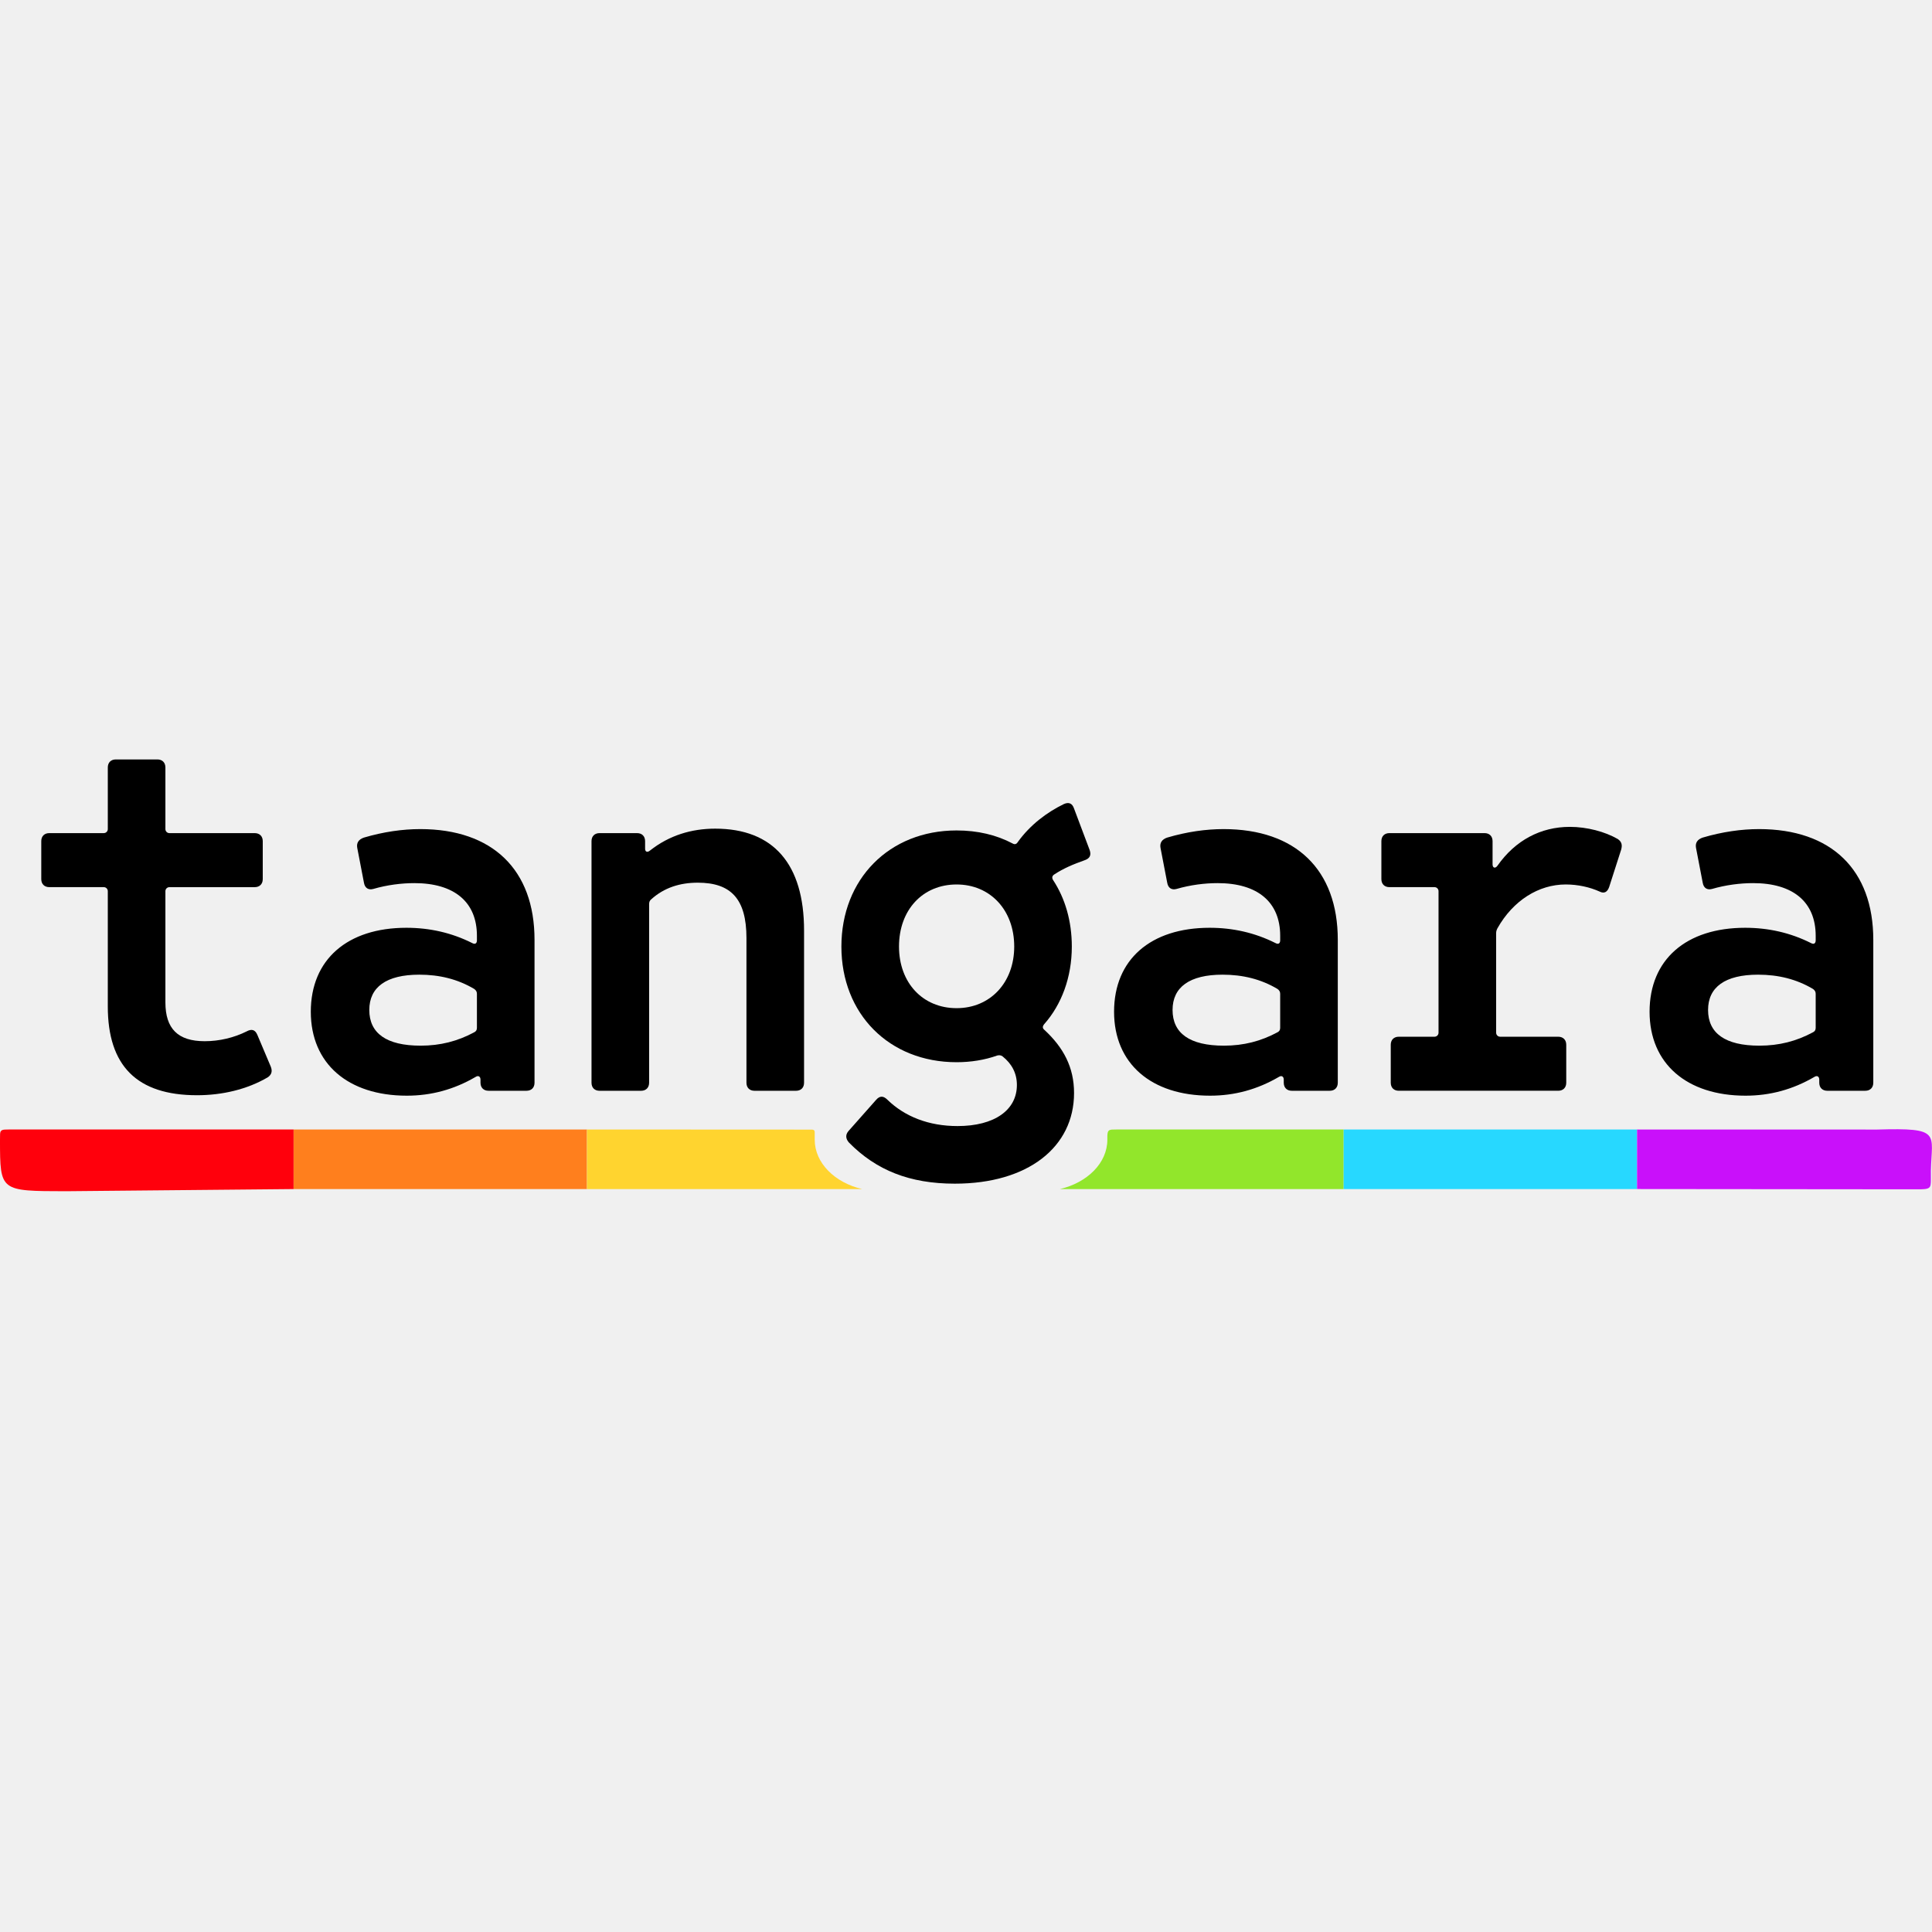
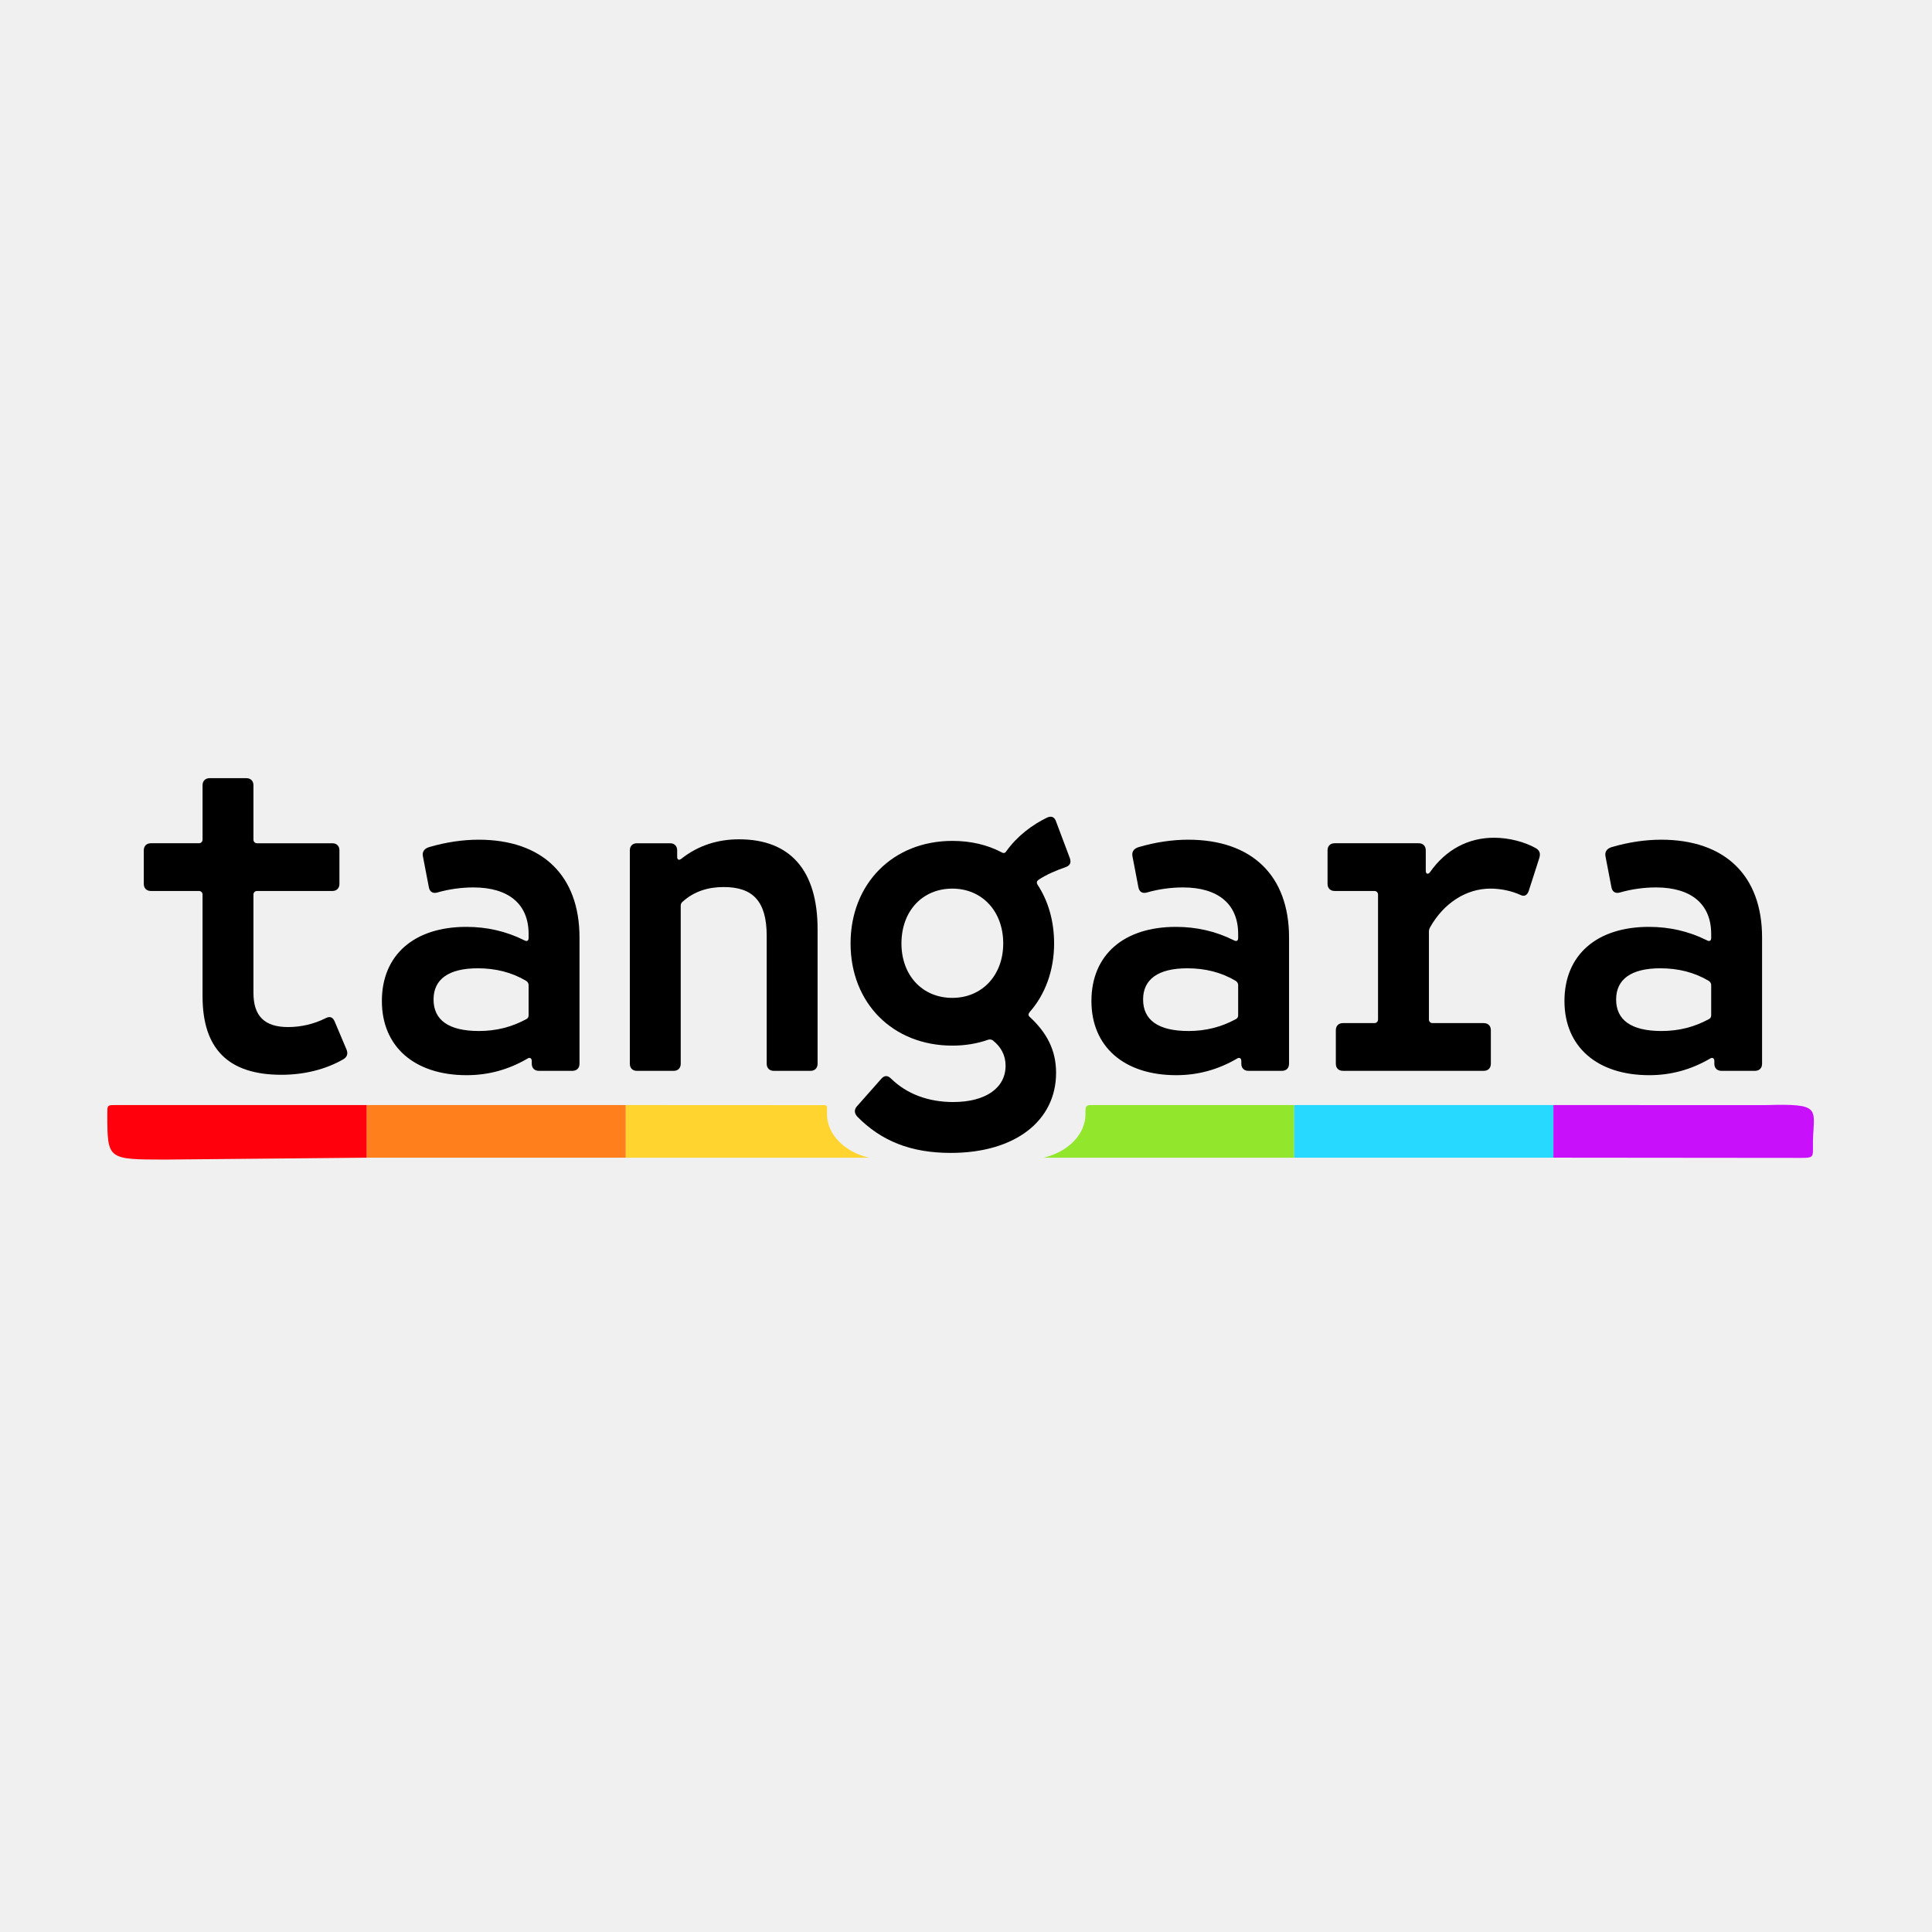
- <svg xmlns="http://www.w3.org/2000/svg" viewBox="0 0 318 318" version="1.1" id="svg51" width="318" height="318">
+ <svg xmlns="http://www.w3.org/2000/svg" viewBox="0 0 360 360" version="1.1" id="svg51" width="360" height="360">
  <defs id="defs13">
    <linearGradient gradientUnits="userSpaceOnUse" x1="250" y1="-1.117" x2="250" y2="501.116" id="gradient-0">
      <stop offset="0" style="stop-color: rgb(255, 255, 255);" id="stop4" />
      <stop offset="0.478" style="stop-color: rgb(255, 255, 255);" id="stop6" />
      <stop offset="0.48" style="" id="stop8" />
      <stop offset="1" style="" id="stop10" />
    </linearGradient>
  </defs>
-   <g transform="matrix(3.677121,0,0,3.041417,-628.3039,-875.3242)" id="g45">
+   <g transform="matrix(3.677121,0,0,3.041417,-608.3039,-855.3242)" id="g45">
    <rect x="184.008" y="348.928" width="13.133" height="3.224" style="fill:#ff7f1d" id="rect33" />
    <path d="m 197.143,348.928 10.032,0.006 c 0.161,-0.008 0.161,0.076 0.162,0.182 V 349.48 c 0,1.258 0.893,2.321 2.122,2.672 h -12.316 z" style="fill:#ffd42f" id="path35" />
    <path d="m 231.013,348.928 v 3.224 h -12.699 c 1.229,-0.351 2.122,-1.414 2.122,-2.672 v -0.219 c 0.012,-0.334 0.086,-0.333 0.396,-0.333 z" style="fill:#92e62b" id="path37" />
    <rect x="231.013" y="348.928" width="13.133" height="3.224" style="fill:#27d8ff" id="rect39" />
    <path id="rect41" style="fill:#c910fa" d="m 244.147,348.928 10.75,0.003 c 2.884,-0.103 2.441,0.198 2.402,2.216 l 4.1e-4,0.472 c 10e-4,0.503 -0.02,0.553 -0.653,0.546 l -12.5,-0.014 z" />
    <path id="rect43" style="fill:#ff000c;stroke-width:1;stroke-dasharray:none" d="m 171.247,348.928 h 12.762 v 3.224 l -10.195,0.116 c -2.944,-0.007 -2.941,0.009 -2.946,-2.747 l 0.004,-0.347 c 0.008,-0.25 0.134,-0.245 0.374,-0.245 z" class="UnoptimicedTransforms" />
  </g>
-   <g aria-label="tangara" id="text49" style="font-weight:700;font-size:20px;font-family:Belinsky;white-space:pre;fill:#f2f2f2;stroke:#ffffff;stroke-width:0px;paint-order:stroke" transform="translate(-91.11311,35.24499)">
+   <g aria-label="tangara" id="text49" style="font-weight:700;font-size:20px;font-family:Belinsky;white-space:pre;fill:#f2f2f2;stroke:#ffffff;stroke-width:0px;paint-order:stroke" transform="translate(-71.11311,55.24499)">
    <path d="m 131.715,134.517 c -2.058,1.029 -4.484,1.617 -6.909,1.617 -4.41,0 -6.468,-2.058 -6.468,-6.394 v -18.302 c 0,-0.367 0.294,-0.661 0.661,-0.661 h 14.039 c 0.808,0 1.323,-0.514 1.323,-1.323 v -6.247 c 0,-0.808 -0.514,-1.323 -1.323,-1.323 h -14.039 c -0.367,0 -0.661,-0.294 -0.661,-0.661 V 91.078 c 0,-0.808 -0.514,-1.323 -1.323,-1.323 h -6.835 c -0.808,0 -1.323,0.514 -1.323,1.323 v 10.143 c 0,0.367 -0.294,0.661 -0.661,0.661 h -8.967 c -0.808,0 -1.323,0.514 -1.323,1.323 v 6.247 c 0,0.808 0.514,1.323 1.323,1.323 H 108.195 c 0.367,0 0.661,0.294 0.661,0.661 v 18.963 c 0,9.775 4.777,14.627 14.7,14.627 4.116,0 8.232,-0.956 11.613,-2.94 0.661,-0.441 0.808,-1.029 0.514,-1.764 l -2.205,-5.218 c -0.367,-0.882 -0.956,-1.029 -1.764,-0.588 z" style="font-size:73.5px;word-spacing:0px;fill:#000000" id="path1172" />
    <path d="m 160.278,101.221 c -2.866,0 -6.027,0.441 -9.261,1.397 -0.882,0.294 -1.25,0.882 -1.103,1.69 l 1.103,5.733 c 0.147,0.882 0.735,1.25 1.544,1.029 2.279,-0.661 4.63,-0.956 6.762,-0.956 6.542,0 10.29,3.087 10.29,8.673 v 0.735 c 0,0.514 -0.294,0.735 -0.808,0.441 -3.381,-1.69 -6.982,-2.499 -10.805,-2.499 -9.702,0 -15.729,5.218 -15.729,13.818 0,8.526 6.101,13.818 15.803,13.818 4.043,0 7.791,-1.029 11.319,-3.087 0.441,-0.294 0.808,-0.073 0.808,0.441 v 0.514 c 0,0.808 0.514,1.323 1.323,1.323 h 6.247 c 0.808,0 1.323,-0.514 1.323,-1.323 v -23.52 c 0,-11.54 -6.909,-18.228 -18.816,-18.228 z m -8.379,29.767 c 0,-3.748 2.793,-5.806 8.232,-5.806 3.308,0 6.321,0.735 9.04,2.352 0.294,0.221 0.441,0.441 0.441,0.808 v 5.586 c 0,0.367 -0.147,0.588 -0.441,0.735 -2.72,1.47 -5.586,2.205 -8.82,2.205 -5.66,0 -8.453,-2.058 -8.453,-5.88 z" style="font-size:73.5px;word-spacing:0px;fill:#000000" id="path1174" />
    <path d="m 208.833,101.148 c -3.896,0 -7.571,1.103 -10.731,3.602 -0.441,0.367 -0.808,0.221 -0.808,-0.294 v -1.25 c 0,-0.808 -0.514,-1.323 -1.323,-1.323 h -6.174 c -0.808,0 -1.323,0.514 -1.323,1.323 v 39.764 c 0,0.808 0.514,1.323 1.323,1.323 h 6.835 c 0.808,0 1.323,-0.514 1.323,-1.323 v -29.4 c 0,-0.294 0.073,-0.588 0.367,-0.808 2.131,-1.911 4.704,-2.72 7.644,-2.72 5.439,0 8.011,2.646 8.011,9.114 v 23.814 c 0,0.808 0.514,1.323 1.323,1.323 h 6.835 c 0.808,0 1.323,-0.514 1.323,-1.323 v -25.064 c 0,-10.951 -5.072,-16.758 -14.627,-16.758 z" style="font-size:73.5px;word-spacing:0px;fill:#000000" id="path1176" />
    <path d="m 262.973,133.341 c 2.866,-3.234 4.557,-7.718 4.557,-12.789 0,-4.189 -1.103,-7.938 -3.087,-10.951 -0.221,-0.367 -0.147,-0.661 0.147,-0.882 1.544,-1.029 3.308,-1.764 4.998,-2.352 0.882,-0.294 1.176,-0.808 0.882,-1.69 l -2.572,-6.836 c -0.294,-0.882 -0.882,-1.103 -1.69,-0.735 -2.72,1.323 -5.513,3.381 -7.571,6.248 -0.221,0.367 -0.514,0.441 -0.882,0.221 -2.646,-1.397 -5.733,-2.131 -9.188,-2.131 -11.098,0 -18.963,8.011 -18.963,19.11 0,11.098 7.864,19.037 18.963,19.037 2.352,0 4.63,-0.367 6.689,-1.103 0.294,-0.073 0.588,-0.073 0.882,0.147 1.47,1.176 2.352,2.72 2.352,4.704 0,4.116 -3.675,6.762 -9.775,6.762 -4.704,0 -8.673,-1.544 -11.54,-4.337 -0.661,-0.661 -1.25,-0.661 -1.837,0 l -4.557,5.145 c -0.514,0.588 -0.514,1.25 0.073,1.911 4.484,4.557 9.996,6.762 17.419,6.762 12.054,0 19.625,-6.027 19.625,-14.921 0,-4.263 -1.764,-7.497 -4.851,-10.364 -0.367,-0.294 -0.367,-0.588 -0.073,-0.956 z m -23.887,-12.789 c 0,-6.027 3.896,-10.216 9.482,-10.216 5.513,0 9.482,4.189 9.482,10.216 0,5.954 -3.969,10.143 -9.482,10.143 -5.586,0 -9.482,-4.189 -9.482,-10.143 z" style="font-size:73.5px;word-spacing:0px;fill:#000000" id="path1178" />
    <path d="m 292.492,101.221 c -2.866,0 -6.027,0.441 -9.261,1.397 -0.882,0.294 -1.25,0.882 -1.103,1.69 l 1.103,5.733 c 0.147,0.882 0.735,1.25 1.544,1.029 2.279,-0.661 4.63,-0.956 6.762,-0.956 6.542,0 10.29,3.087 10.29,8.673 v 0.735 c 0,0.514 -0.294,0.735 -0.808,0.441 -3.381,-1.69 -6.982,-2.499 -10.805,-2.499 -9.702,0 -15.729,5.218 -15.729,13.818 0,8.526 6.101,13.818 15.803,13.818 4.043,0 7.791,-1.029 11.319,-3.087 0.441,-0.294 0.808,-0.073 0.808,0.441 v 0.514 c 0,0.808 0.514,1.323 1.323,1.323 h 6.247 c 0.808,0 1.323,-0.514 1.323,-1.323 v -23.52 c 0,-11.54 -6.909,-18.228 -18.816,-18.228 z m -8.379,29.767 c 0,-3.748 2.793,-5.806 8.232,-5.806 3.308,0 6.321,0.735 9.04,2.352 0.294,0.221 0.441,0.441 0.441,0.808 v 5.586 c 0,0.367 -0.147,0.588 -0.441,0.735 -2.72,1.47 -5.586,2.205 -8.82,2.205 -5.66,0 -8.453,-2.058 -8.453,-5.88 z" style="font-size:73.5px;word-spacing:0px;fill:#000000" id="path1180" />
    <path d="m 348.837,110.335 c 1.984,0 3.969,0.441 5.586,1.176 0.735,0.367 1.25,0.073 1.544,-0.735 l 1.984,-6.174 c 0.221,-0.808 0.073,-1.323 -0.588,-1.764 -2.058,-1.176 -4.998,-1.984 -7.864,-1.984 -4.777,0 -8.967,2.205 -11.907,6.394 -0.367,0.514 -0.808,0.367 -0.808,-0.221 v -3.822 c 0,-0.808 -0.514,-1.323 -1.323,-1.323 h -15.655 c -0.808,0 -1.323,0.514 -1.323,1.323 v 6.247 c 0,0.808 0.514,1.323 1.323,1.323 h 7.423 c 0.367,0 0.661,0.294 0.661,0.661 v 23.299 c 0,0.367 -0.294,0.661 -0.661,0.661 h -5.88 c -0.808,0 -1.323,0.514 -1.323,1.323 v 6.247 c 0,0.808 0.514,1.323 1.323,1.323 h 26.239 c 0.808,0 1.323,-0.514 1.323,-1.323 v -6.247 c 0,-0.808 -0.514,-1.323 -1.323,-1.323 h -9.555 c -0.367,0 -0.661,-0.294 -0.661,-0.661 v -16.39 c 0,-0.294 0.073,-0.514 0.221,-0.808 2.572,-4.557 6.762,-7.203 11.245,-7.203 z" style="font-size:73.5px;word-spacing:0px;fill:#000000" id="path1182" />
    <path d="m 380.634,101.221 c -2.866,0 -6.027,0.441 -9.261,1.397 -0.882,0.294 -1.25,0.882 -1.103,1.69 l 1.103,5.733 c 0.147,0.882 0.735,1.25 1.544,1.029 2.279,-0.661 4.63,-0.956 6.762,-0.956 6.542,0 10.29,3.087 10.29,8.673 v 0.735 c 0,0.514 -0.294,0.735 -0.808,0.441 -3.381,-1.69 -6.982,-2.499 -10.805,-2.499 -9.702,0 -15.729,5.218 -15.729,13.818 0,8.526 6.101,13.818 15.803,13.818 4.043,0 7.791,-1.029 11.319,-3.087 0.441,-0.294 0.808,-0.073 0.808,0.441 v 0.514 c 0,0.808 0.514,1.323 1.323,1.323 h 6.247 c 0.808,0 1.323,-0.514 1.323,-1.323 v -23.52 c 0,-11.54 -6.909,-18.228 -18.816,-18.228 z m -8.379,29.767 c 0,-3.748 2.793,-5.806 8.232,-5.806 3.308,0 6.321,0.735 9.04,2.352 0.294,0.221 0.441,0.441 0.441,0.808 v 5.586 c 0,0.367 -0.147,0.588 -0.441,0.735 -2.72,1.47 -5.586,2.205 -8.82,2.205 -5.66,0 -8.453,-2.058 -8.453,-5.88 z" style="font-size:73.5px;word-spacing:0px;fill:#000000" id="path1184" />
  </g>
</svg>
